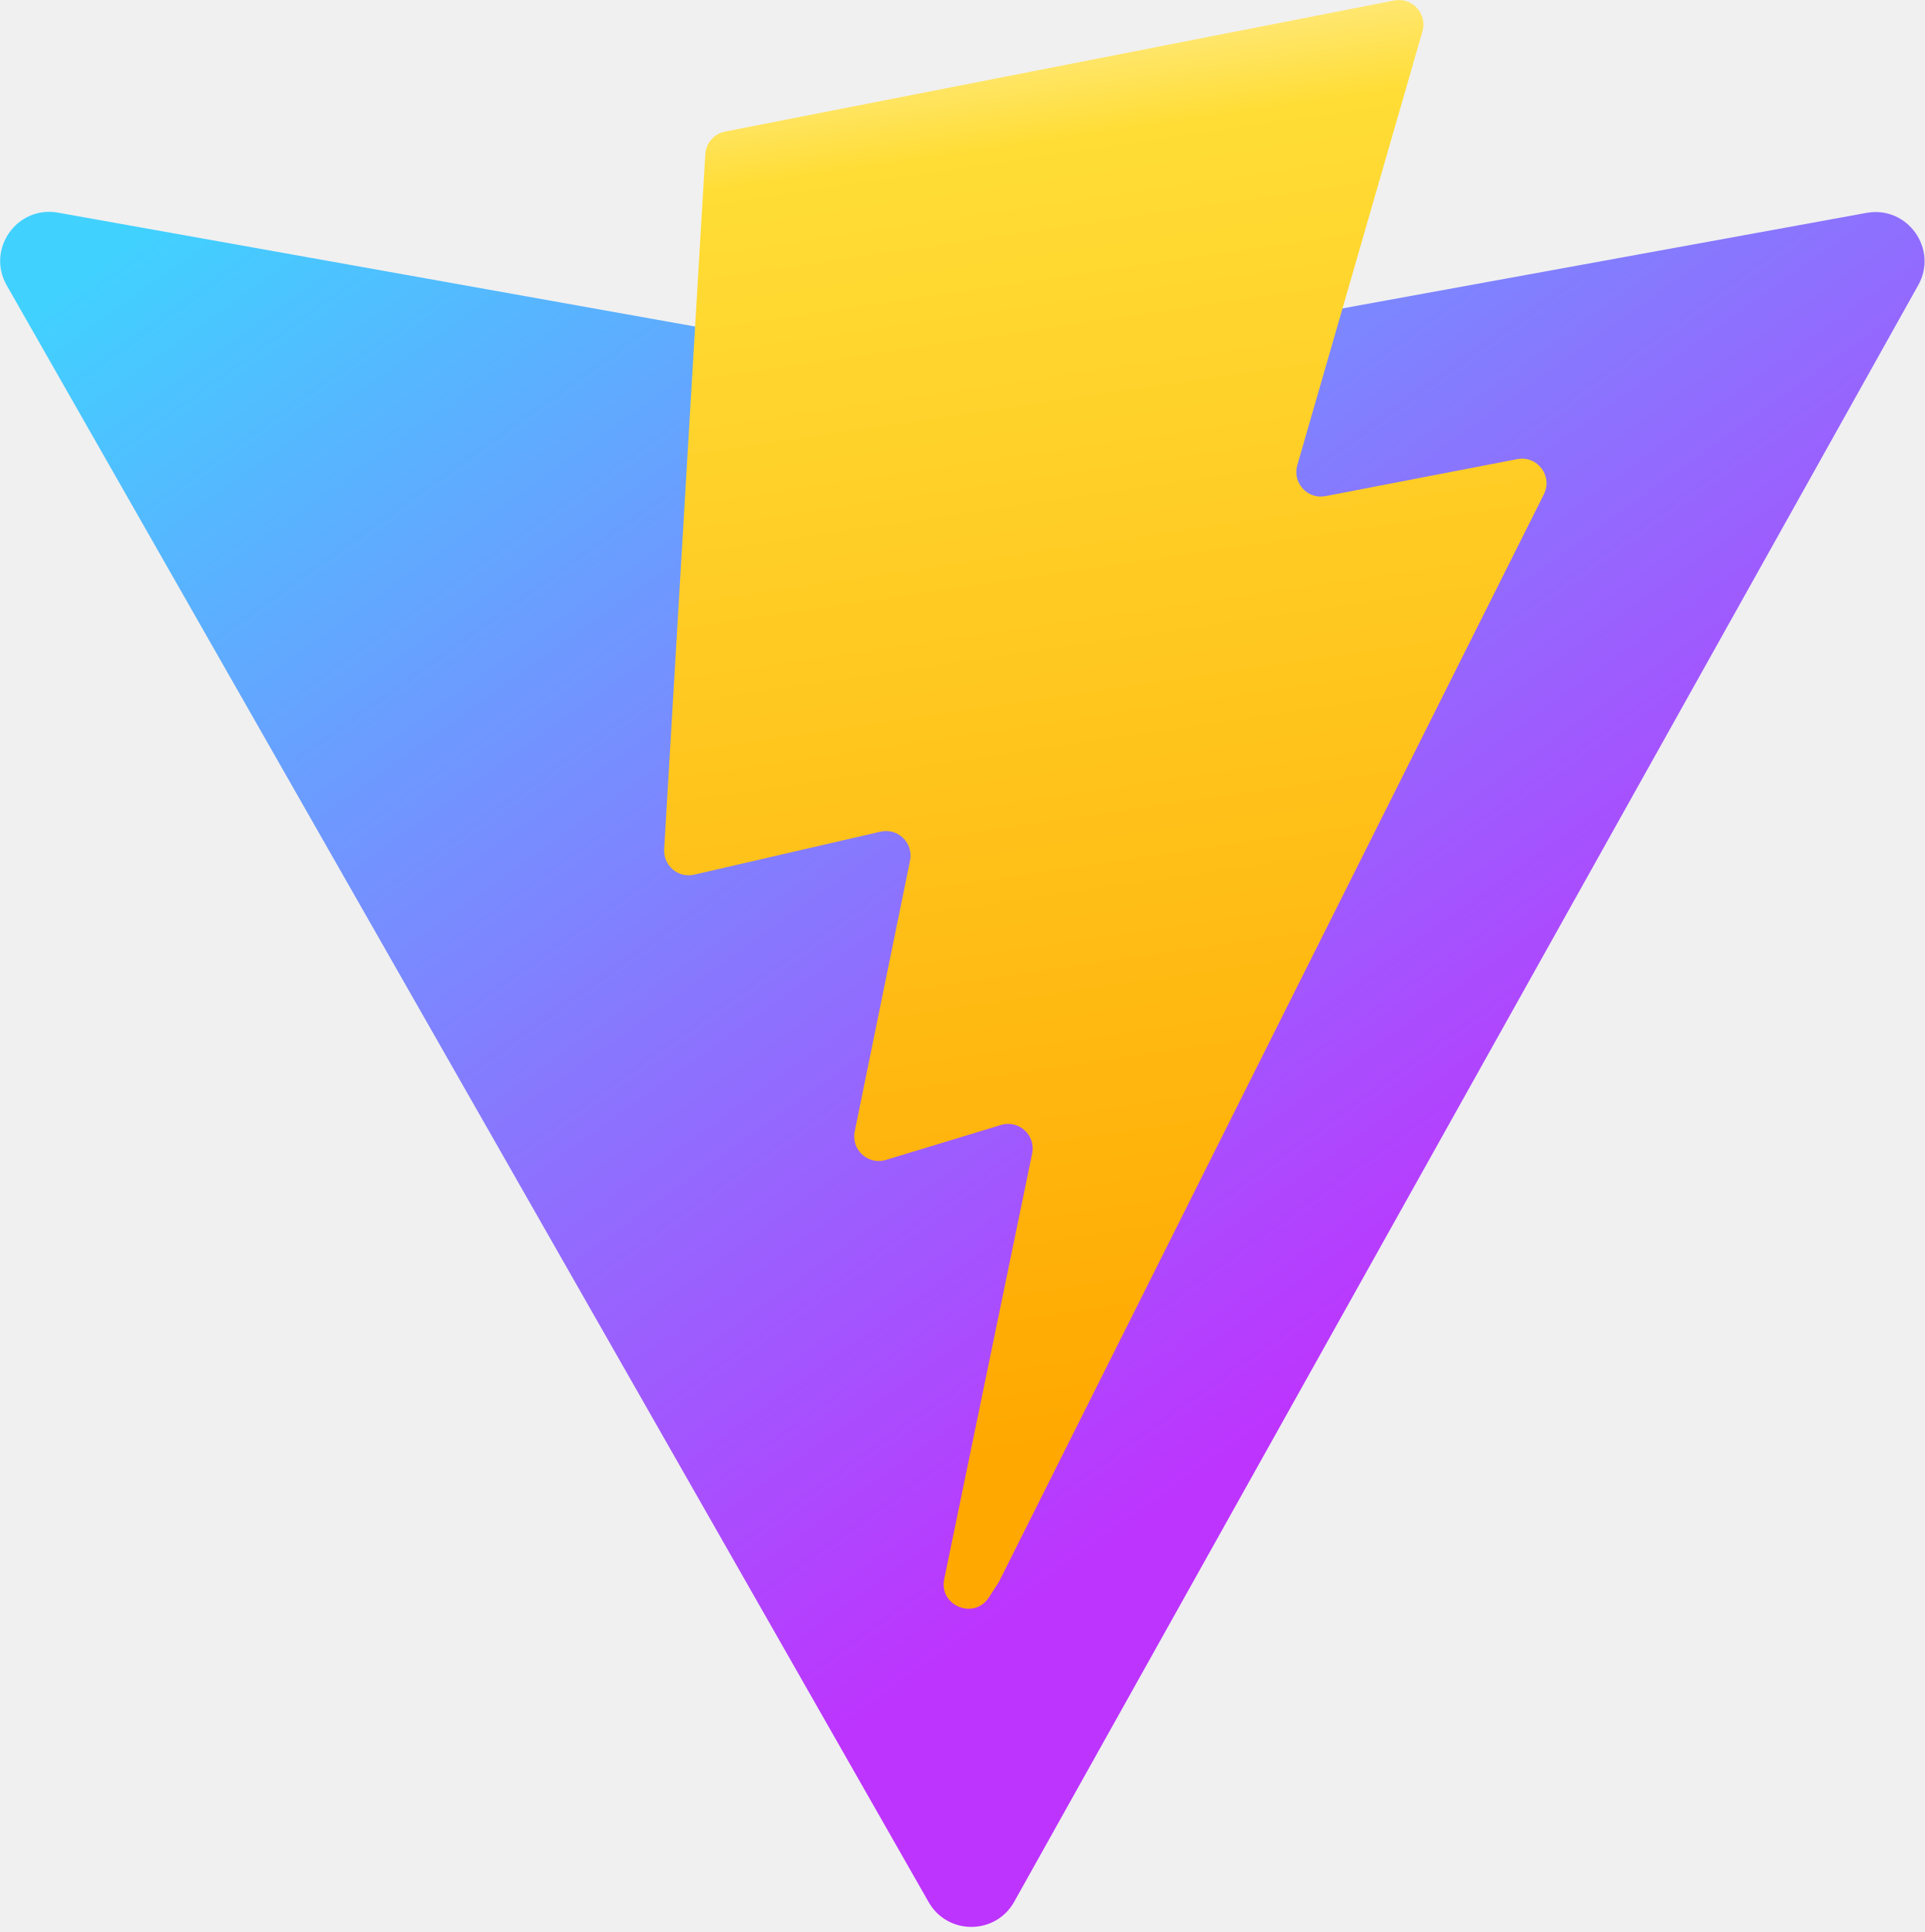
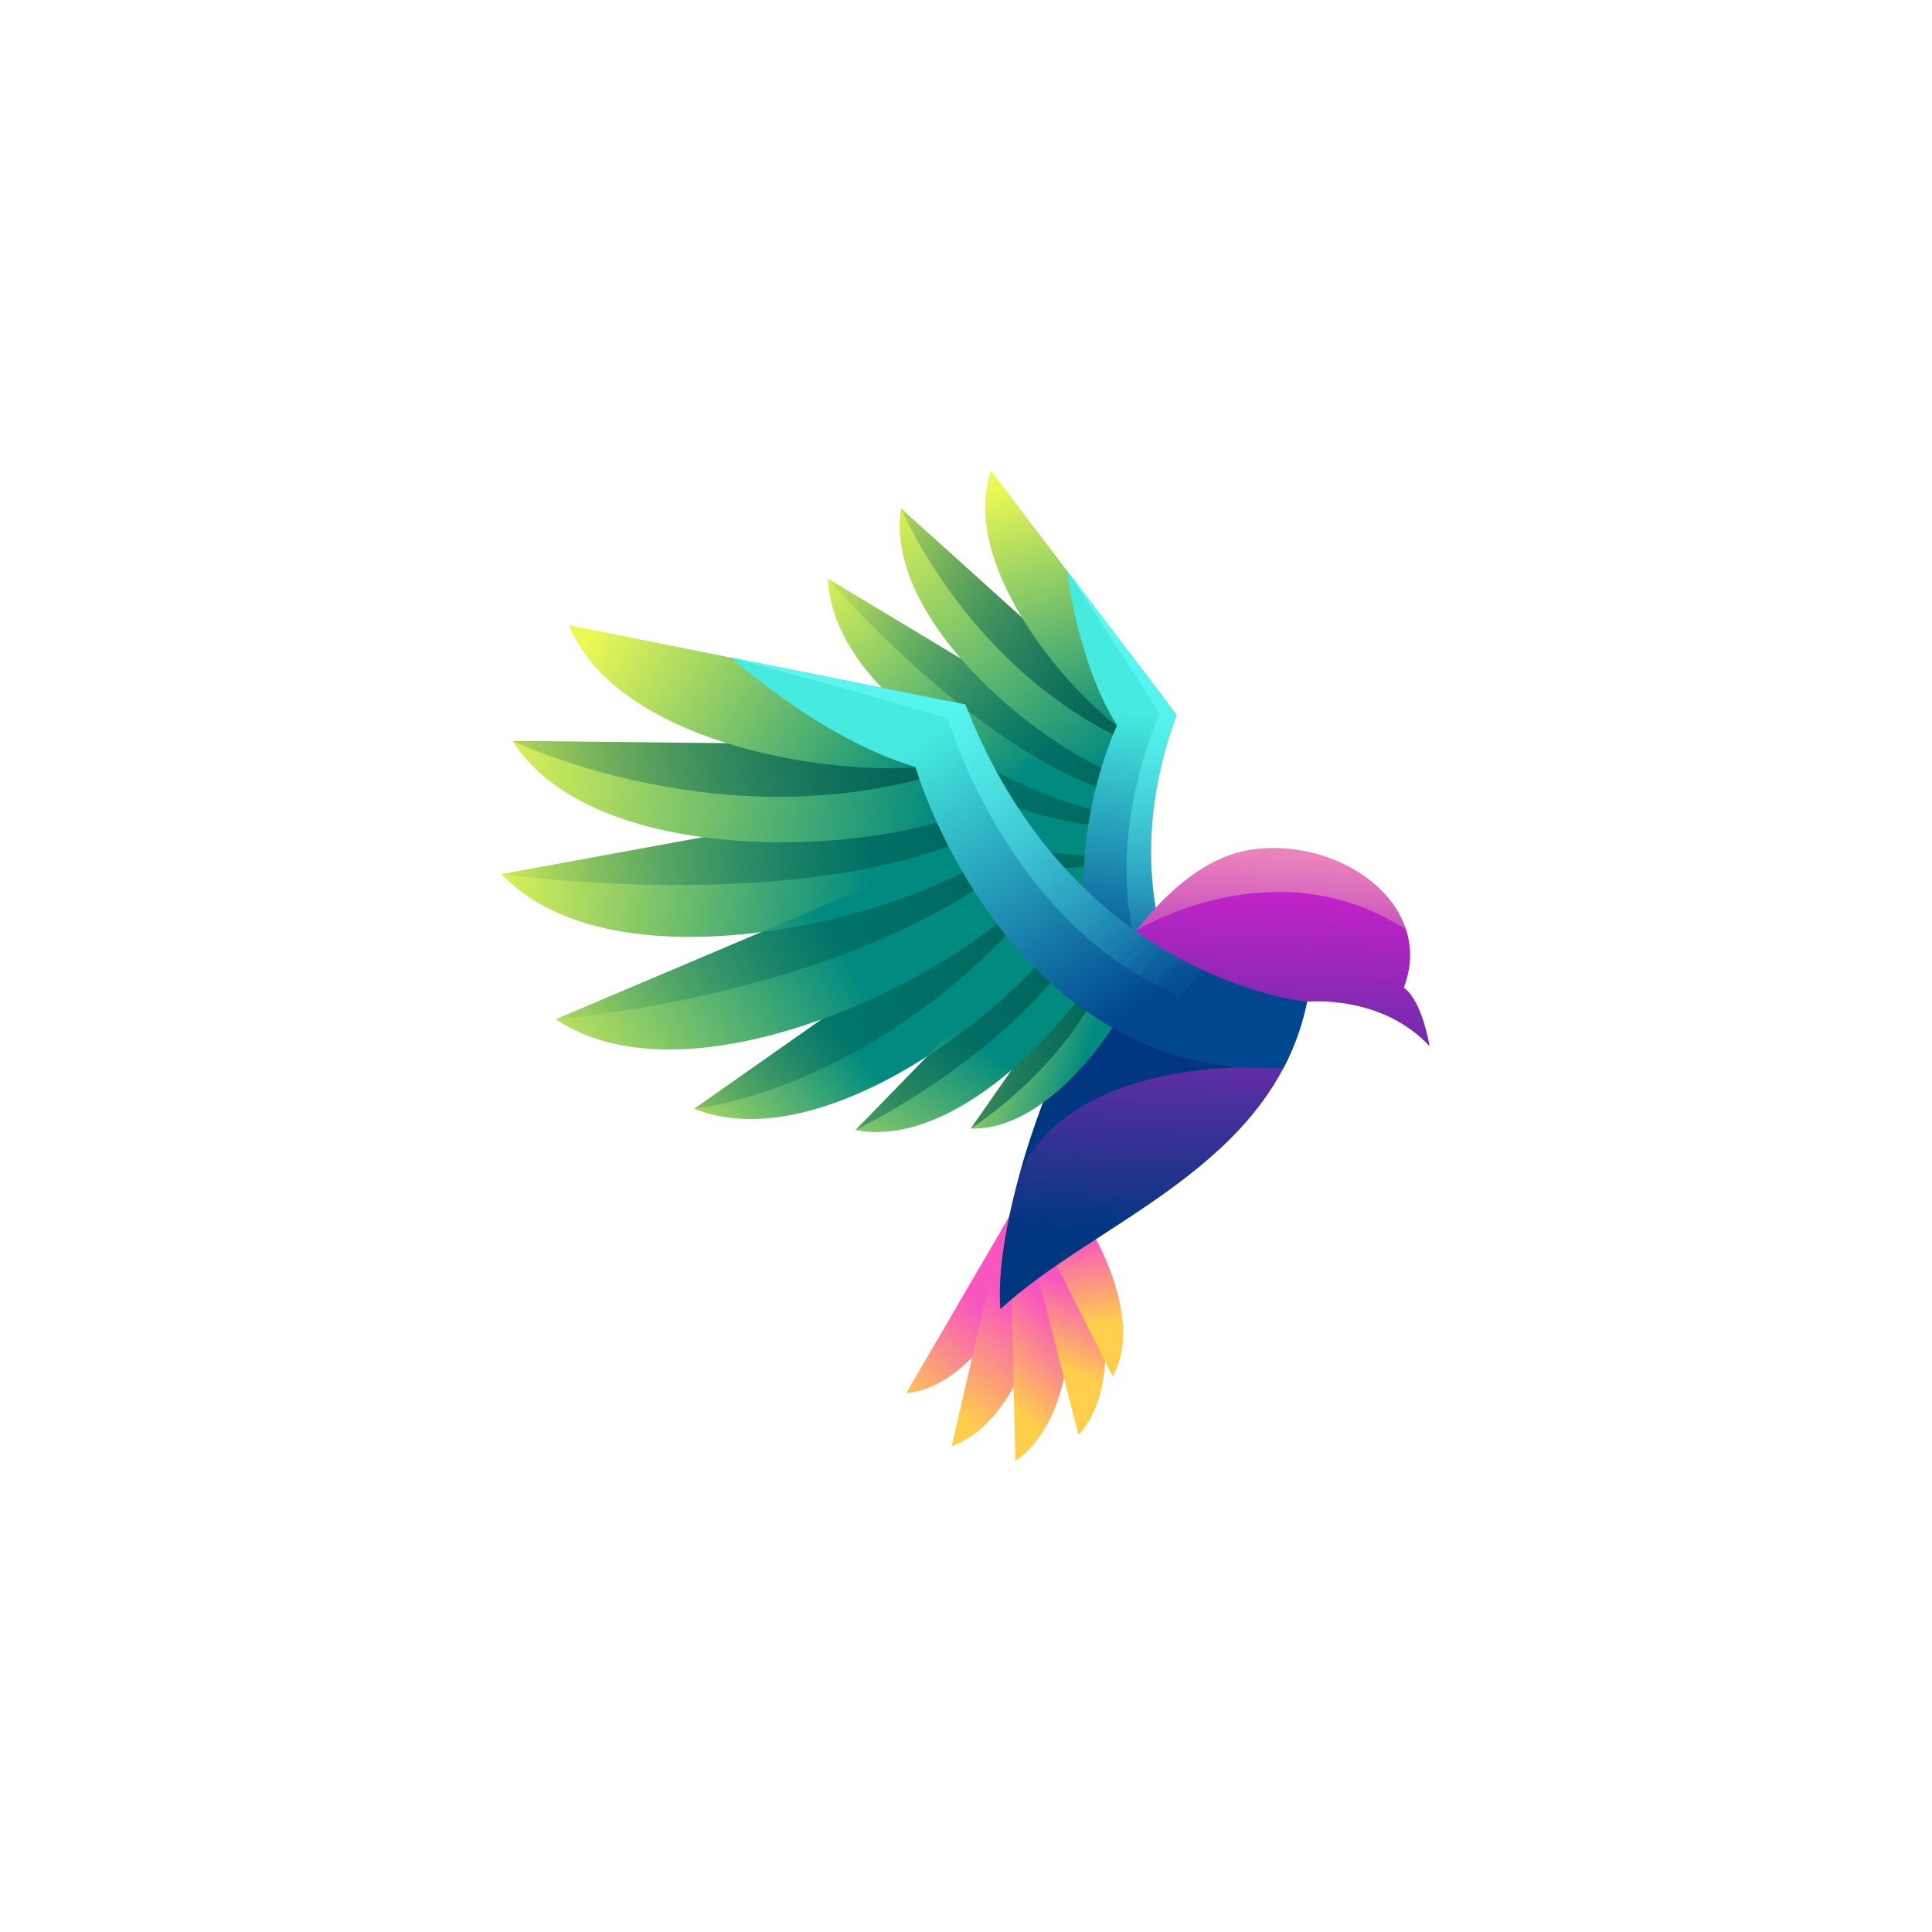
- <svg xmlns="http://www.w3.org/2000/svg" aria-hidden="true" role="img" class="iconify iconify--logos" width="31.88" height="32" preserveAspectRatio="xMidYMid meet" viewBox="0 0 256 257">
-   <defs>
-     <linearGradient id="IconifyId1813088fe1fbc01fb466" x1="-.828%" x2="57.636%" y1="7.652%" y2="78.411%">
-       <stop offset="0%" stop-color="#41D1FF" />
-       <stop offset="100%" stop-color="#BD34FE" />
-     </linearGradient>
-     <linearGradient id="IconifyId1813088fe1fbc01fb467" x1="43.376%" x2="50.316%" y1="2.242%" y2="89.03%">
-       <stop offset="0%" stop-color="#FFEA83" />
-       <stop offset="8.333%" stop-color="#FFDD35" />
-       <stop offset="100%" stop-color="#FFA800" />
-     </linearGradient>
-   </defs>
-   <path fill="url(#IconifyId1813088fe1fbc01fb466)" d="M255.153 37.938L134.897 252.976c-2.483 4.44-8.862 4.466-11.382.048L.875 37.958c-2.746-4.814 1.371-10.646 6.827-9.67l120.385 21.517a6.537 6.537 0 0 0 2.322-.004l117.867-21.483c5.438-.991 9.574 4.796 6.877 9.62Z" />
-   <path fill="url(#IconifyId1813088fe1fbc01fb467)" d="M185.432.063L96.44 17.501a3.268 3.268 0 0 0-2.634 3.014l-5.474 92.456a3.268 3.268 0 0 0 3.997 3.378l24.777-5.718c2.318-.535 4.413 1.507 3.936 3.838l-7.361 36.047c-.495 2.426 1.782 4.5 4.151 3.78l15.304-4.649c2.372-.72 4.652 1.36 4.15 3.788l-11.698 56.621c-.732 3.542 3.979 5.473 5.943 2.437l1.313-2.028l72.516-144.72c1.215-2.423-.88-5.186-3.54-4.672l-25.505 4.922c-2.396.462-4.435-1.77-3.759-4.114l16.646-57.705c.677-2.35-1.37-4.583-3.769-4.113Z" />
+ <svg xmlns="http://www.w3.org/2000/svg" xmlns:xlink="http://www.w3.org/1999/xlink" version="1.1" id="Layer_1" x="0px" y="0px" viewBox="0 0 4000 4000" style="enable-background:new 0 0 4000 4000;" xml:space="preserve">
+   <rect style="fill:#FFFFFF;" width="4000" height="4000" />
+   <g>
+     <g>
+       <defs>
+         <path id="SVGID_1_" d="M2231.487,1929.11l-229.207,55.746c82.079,76.768,253.639,44.906,360.565-2.739     c-7.139-26.856-11.979-54.051-14.847-81.342L2231.487,1929.11z" />
+       </defs>
+       <clipPath id="SVGID_00000087399180922875127220000001222598070208756138_">
+         <use xlink:href="#SVGID_1_" style="overflow:visible;" />
+       </clipPath>
+       <linearGradient id="SVGID_00000040570993614435590860000003851313620895904414_" gradientUnits="userSpaceOnUse" x1="2209.291" y1="2024.105" x2="2080.357" y2="1817.137">
+         <stop offset="0" style="stop-color:#008A80" />
+         <stop offset="1" style="stop-color:#EBF855" />
+       </linearGradient>
+       <rect x="2002.28" y="1900.775" style="clip-path:url(#SVGID_00000087399180922875127220000001222598070208756138_);fill:url(#SVGID_00000040570993614435590860000003851313620895904414_);" width="360.565" height="160.849" />
+     </g>
+     <defs>
+       <filter id="Adobe_OpacityMaskFilter" filterUnits="userSpaceOnUse" x="2002.28" y="1900.775" width="349.192" height="89.685">
+         <feColorMatrix type="matrix" values="1 0 0 0 0  0 1 0 0 0  0 0 1 0 0  0 0 0 1 0" />
+       </filter>
+     </defs>
+     <mask maskUnits="userSpaceOnUse" x="2002.28" y="1900.775" width="349.192" height="89.685" id="SVGID_00000053547013743428339850000000747373572175890841_">
+       <g style="filter:url(#Adobe_OpacityMaskFilter);">
+         <linearGradient id="SVGID_00000139254209928277338070000017404687890953052588_" gradientUnits="userSpaceOnUse" x1="909.129" y1="4620.676" x2="-89.803" y2="4268.249" gradientTransform="matrix(1 0 0 1 1567.243 -2569.394)">
+           <stop offset="0" style="stop-color:#FFFFFF" />
+           <stop offset="1" style="stop-color:#000000" />
+         </linearGradient>
+         <rect x="2002.28" y="1900.775" style="fill:url(#SVGID_00000139254209928277338070000017404687890953052588_);" width="349.192" height="89.687" />
+       </g>
+     </mask>
+     <path style="mask:url(#SVGID_00000053547013743428339850000000747373572175890841_);fill-rule:evenodd;clip-rule:evenodd;fill:#005B50;" d="   M2231.487,1929.11l-229.207,55.746c0,0,195.44,32.073,349.192-57.253c-1.377-8.925-2.531-17.871-3.474-26.828L2231.487,1929.11z" />
+     <g>
+       <defs>
+         <path id="SVGID_00000039856790168267124060000004923808892902026907_" d="M2153.642,1844.946l-288.641,22.007     c95.233,123.641,356.843,101.581,487.67,52.387c-5.165-29.478-7.972-59.218-8.776-88.9L2153.642,1844.946z" />
+       </defs>
+       <clipPath id="SVGID_00000063635688485569972820000011403311874336127676_">
+         <use xlink:href="#SVGID_00000039856790168267124060000004923808892902026907_" style="overflow:visible;" />
+       </clipPath>
+       <linearGradient id="SVGID_00000118360082145364957490000009020549245808896163_" gradientUnits="userSpaceOnUse" x1="2104.913" y1="1911.548" x2="1730.148" y2="2010.086">
+         <stop offset="0" style="stop-color:#008A80" />
+         <stop offset="1" style="stop-color:#EBF855" />
+       </linearGradient>
+       <rect x="1865.001" y="1830.44" style="clip-path:url(#SVGID_00000063635688485569972820000011403311874336127676_);fill:url(#SVGID_00000118360082145364957490000009020549245808896163_);" width="487.67" height="160.154" />
+     </g>
+     <g>
+       <defs>
+         <path id="SVGID_00000105404881709611065580000006566935501824412311_" d="M2063.365,1715.134l-366.115-40.774     c99.305,195.821,495.023,217.106,647.152,169.149c-1.522-32.449-0.636-64.869,2.15-96.84L2063.365,1715.134z" />
+       </defs>
+       <clipPath id="SVGID_00000079465982004554847430000004223699395012639650_">
+         <use xlink:href="#SVGID_00000105404881709611065580000006566935501824412311_" style="overflow:visible;" />
+       </clipPath>
+       <linearGradient id="SVGID_00000109026134075231222230000015182379860019683467_" gradientUnits="userSpaceOnUse" x1="1949.057" y1="1780.947" x2="1578.679" y2="1770.95">
+         <stop offset="0" style="stop-color:#008A80" />
+         <stop offset="1" style="stop-color:#EBF855" />
+       </linearGradient>
+       <rect x="1697.25" y="1674.36" style="clip-path:url(#SVGID_00000079465982004554847430000004223699395012639650_);fill:url(#SVGID_00000109026134075231222230000015182379860019683467_);" width="649.302" height="217.106" />
+     </g>
+     <g>
+       <defs>
+         <path id="SVGID_00000060003351850731299530000010023134408714895550_" d="M2027.933,1558.932l-400.594-133.799     c68.528,259.808,563.433,377.948,717.823,339.977c1.626-25.581,4.495-50.928,8.368-75.819l-7.103-23.982L2027.933,1558.932z" />
+       </defs>
+       <clipPath id="SVGID_00000048477326803038248170000003856413118114268316_">
+         <use xlink:href="#SVGID_00000060003351850731299530000010023134408714895550_" style="overflow:visible;" />
+       </clipPath>
+       <linearGradient id="SVGID_00000108994236679642004070000010548710935765570945_" gradientUnits="userSpaceOnUse" x1="2042.337" y1="1624.618" x2="1484.269" y2="1511.596">
+         <stop offset="0" style="stop-color:#008A80" />
+         <stop offset="1" style="stop-color:#EBF855" />
+       </linearGradient>
+       <rect x="1627.339" y="1425.133" style="clip-path:url(#SVGID_00000048477326803038248170000003856413118114268316_);fill:url(#SVGID_00000108994236679642004070000010548710935765570945_);" width="726.191" height="377.948" />
+     </g>
+     <g>
+       <defs>
+         <path id="SVGID_00000170978875725731331730000012060584535860684683_" d="M2075.977,1415.889l-361.815-217.868     c10.579,276.566,495.425,504.998,639.984,487.276c3.327-20.792,7.358-41.228,11.88-61.228l-2.386-34.964L2075.977,1415.889z" />
+       </defs>
+       <clipPath id="SVGID_00000051358902877572890800000012815131224323654809_">
+         <use xlink:href="#SVGID_00000170978875725731331730000012060584535860684683_" style="overflow:visible;" />
+       </clipPath>
+       <linearGradient id="SVGID_00000036955665964067993160000007943152249288194743_" gradientUnits="userSpaceOnUse" x1="2155.258" y1="1580.74" x2="1741.732" y2="1113.149">
+         <stop offset="0" style="stop-color:#008A80" />
+         <stop offset="1" style="stop-color:#EBF855" />
+       </linearGradient>
+       <rect x="1714.162" y="1198.021" style="clip-path:url(#SVGID_00000051358902877572890800000012815131224323654809_);fill:url(#SVGID_00000036955665964067993160000007943152249288194743_);" width="651.865" height="504.998" />
+     </g>
+     <g>
+       <defs>
+         <path id="SVGID_00000035501848703014664720000008427529582331528611_" d="M2160.128,1318.551l-294.725-265.997     c-39.821,256.583,364.863,553.759,502.214,564.467c7.226-30.955,15.664-60.74,24.693-88.923L2160.128,1318.551z" />
+       </defs>
+       <clipPath id="SVGID_00000170990994964675554250000001314888694741081729_">
+         <use xlink:href="#SVGID_00000035501848703014664720000008427529582331528611_" style="overflow:visible;" />
+       </clipPath>
+       <linearGradient id="SVGID_00000099663740557331434410000010130937879850959525_" gradientUnits="userSpaceOnUse" x1="2305.807" y1="1572.692" x2="1837.095" y2="1006.26">
+         <stop offset="0" style="stop-color:#008A80" />
+         <stop offset="1" style="stop-color:#EBF855" />
+       </linearGradient>
+       <rect x="1825.582" y="1052.554" style="clip-path:url(#SVGID_00000170990994964675554250000001314888694741081729_);fill:url(#SVGID_00000099663740557331434410000010130937879850959525_);" width="566.727" height="564.467" />
+     </g>
+     <g>
+       <defs>
+         <path id="SVGID_00000095316121010073756860000001354047564814835876_" d="M2266.083,1256.474l-213.979-281.292     c-74.612,210.768,208.337,523.322,334.085,572.536c9.898-32.786,20.737-63.594,31.648-91.759L2266.083,1256.474z" />
+       </defs>
+       <clipPath id="SVGID_00000173126934224341213870000000737058930717436293_">
+         <use xlink:href="#SVGID_00000095316121010073756860000001354047564814835876_" style="overflow:visible;" />
+       </clipPath>
+       <linearGradient id="SVGID_00000095327106054733186830000014737734627325570726_" gradientUnits="userSpaceOnUse" x1="2283.711" y1="1528.14" x2="2112.24" y2="996.694">
+         <stop offset="0" style="stop-color:#008A80" />
+         <stop offset="1" style="stop-color:#EBF855" />
+       </linearGradient>
+       <rect x="1977.491" y="975.182" style="clip-path:url(#SVGID_00000173126934224341213870000000737058930717436293_);fill:url(#SVGID_00000095327106054733186830000014737734627325570726_);" width="440.346" height="572.536" />
+     </g>
+     <g>
+       <defs>
+         <path id="SVGID_00000084511278257549108470000015008585344540960413_" d="M2401.493,1923.77     c-27.088-115.273-30.629-265.396,34.719-443.656l-226.836-298.187c0,0,20.997,189.269,103.245,319.781     c0,0-108.812,230.078-53.333,462.39c23.046,96.501,74.439,193.385,173.752,274.324c33.108-12.621,65.43-30.041,96.609-53.552     C2529.649,2184.871,2440.792,2090.997,2401.493,1923.77" />
+       </defs>
+       <clipPath id="SVGID_00000083782465833069699620000003667443248126415489_">
+         <use xlink:href="#SVGID_00000084511278257549108470000015008585344540960413_" style="overflow:visible;" />
+       </clipPath>
+       <linearGradient id="SVGID_00000138573301742846379340000008487765407734588592_" gradientUnits="userSpaceOnUse" x1="2326.974" y1="2014.11" x2="2396.541" y2="1482.256">
+         <stop offset="0" style="stop-color:#00478F" />
+         <stop offset="1" style="stop-color:#47EADF" />
+       </linearGradient>
+       <rect x="2203.809" y="1181.928" style="clip-path:url(#SVGID_00000083782465833069699620000003667443248126415489_);fill:url(#SVGID_00000138573301742846379340000008487765407734588592_);" width="325.84" height="1056.495" />
+     </g>
+     <defs>
+       <filter id="Adobe_OpacityMaskFilter_00000005258219785809177130000003353470112916972444_" filterUnits="userSpaceOnUse" x="2209.376" y="1181.928" width="320.272" height="1019.399">
+         <feColorMatrix type="matrix" values="1 0 0 0 0  0 1 0 0 0  0 0 1 0 0  0 0 0 1 0" />
+       </filter>
+     </defs>
+     <mask maskUnits="userSpaceOnUse" x="2209.376" y="1181.928" width="320.272" height="1019.399" id="SVGID_00000106828302898875275590000013611606541748726165_">
+       <g style="filter:url(#Adobe_OpacityMaskFilter_00000005258219785809177130000003353470112916972444_);">
+         <linearGradient id="SVGID_00000044865726963560496080000007971607681419947415_" gradientUnits="userSpaceOnUse" x1="711.168" y1="3686.067" x2="829.799" y2="4614.82" gradientTransform="matrix(1 0 0 1 1587.546 -2548.722)">
+           <stop offset="0" style="stop-color:#FFFFFF" />
+           <stop offset="1" style="stop-color:#000000" />
+         </linearGradient>
+         <rect x="2209.376" y="1181.928" style="fill:url(#SVGID_00000044865726963560496080000007971607681419947415_);" width="320.274" height="1019.399" />
+       </g>
+     </mask>
+     <path style="mask:url(#SVGID_00000106828302898875275590000013611606541748726165_);fill-rule:evenodd;clip-rule:evenodd;fill:#5EF9F6;" d="   M2401.493,1923.77c-27.088-115.273-30.629-265.396,34.719-443.656l-226.836-298.187c0,0,109.635,165.317,191.884,295.826   c0,0-108.813,230.081-53.335,462.393c21.811,91.331,69.023,183.003,158.213,261.18c7.903-5.12,15.744-10.599,23.51-16.456   C2529.649,2184.871,2440.792,2090.997,2401.493,1923.77" />
+     <defs>
+       <filter id="Adobe_OpacityMaskFilter_00000005977334857534198540000013245679368478325893_" filterUnits="userSpaceOnUse" x="1865.403" y="1052.554" width="446.822" height="467.934">
+         <feColorMatrix type="matrix" values="1 0 0 0 0  0 1 0 0 0  0 0 1 0 0  0 0 0 1 0" />
+       </filter>
+     </defs>
+     <mask maskUnits="userSpaceOnUse" x="1865.403" y="1052.554" width="446.822" height="467.934" id="SVGID_00000137810748396585731500000001080850558613006006_">
+       <g style="filter:url(#Adobe_OpacityMaskFilter_00000005977334857534198540000013245679368478325893_);">
+         <linearGradient id="SVGID_00000122681946061383599090000018419281883325725594_" gradientUnits="userSpaceOnUse" x1="914.591" y1="4036.037" x2="120.789" y2="3755.727" gradientTransform="matrix(1 0 0 1 1553.824 -2615.468)">
+           <stop offset="0" style="stop-color:#FFFFFF" />
+           <stop offset="1" style="stop-color:#000000" />
+         </linearGradient>
+         <rect x="1865.403" y="1052.557" style="fill:url(#SVGID_00000122681946061383599090000018419281883325725594_);" width="446.822" height="467.931" />
+       </g>
+     </mask>
+     <path style="mask:url(#SVGID_00000137810748396585731500000001080850558613006006_);fill-rule:evenodd;clip-rule:evenodd;fill:#005B50;" d="   M1865.403,1052.554c0,0,130.857,312.036,439.148,467.934c3.904-9.613,6.683-15.766,7.674-17.921   c-65.099-50.489-141.393-132.853-196.66-224.239L1865.403,1052.554z" />
+     <defs>
+       <filter id="Adobe_OpacityMaskFilter_00000113347929202627190550000017291615052393521567_" filterUnits="userSpaceOnUse" x="1714.162" y="1198.021" width="566.13" height="431.209">
+         <feColorMatrix type="matrix" values="1 0 0 0 0  0 1 0 0 0  0 0 1 0 0  0 0 0 1 0" />
+       </filter>
+     </defs>
+     <mask maskUnits="userSpaceOnUse" x="1714.162" y="1198.021" width="566.13" height="431.209" id="SVGID_00000125589731631494854010000018127493565065840777_">
+       <g style="filter:url(#Adobe_OpacityMaskFilter_00000113347929202627190550000017291615052393521567_);">
+         <linearGradient id="SVGID_00000011009070958845419270000002082728912850960285_" gradientUnits="userSpaceOnUse" x1="1084.431" y1="4239.358" x2="85.499" y2="3886.932" gradientTransform="matrix(1 0 0 1 1538.997 -2604.808)">
+           <stop offset="0" style="stop-color:#FFFFFF" />
+           <stop offset="1" style="stop-color:#000000" />
+         </linearGradient>
+         <rect x="1714.162" y="1198.018" style="fill:url(#SVGID_00000011009070958845419270000002082728912850960285_);" width="566.13" height="431.211" />
+       </g>
+     </mask>
+     <path style="mask:url(#SVGID_00000125589731631494854010000018127493565065840777_);fill-rule:evenodd;clip-rule:evenodd;fill:#005B50;" d="   M2280.291,1589.466c-88.185-41.36-203.545-125.038-290.671-225.578l-275.458-165.867c0,0,274.791,322.453,555.035,431.209   C2272.812,1615.012,2276.571,1601.709,2280.291,1589.466" />
+     <defs>
+       <filter id="Adobe_OpacityMaskFilter_00000009562936933188453810000013584949532106223548_" filterUnits="userSpaceOnUse" x="1627.339" y="1425.133" width="631.504" height="282.781">
+         <feColorMatrix type="matrix" values="1 0 0 0 0  0 1 0 0 0  0 0 1 0 0  0 0 0 1 0" />
+       </filter>
+     </defs>
+     <mask maskUnits="userSpaceOnUse" x="1627.339" y="1425.133" width="631.504" height="282.781" id="SVGID_00000004546757863764192460000014935103043904082840_">
+       <g style="filter:url(#Adobe_OpacityMaskFilter_00000009562936933188453810000013584949532106223548_);">
+         <linearGradient id="SVGID_00000076593848079337440430000002407479278331336621_" gradientUnits="userSpaceOnUse" x1="1038.977" y1="4384.602" x2="40.047" y2="4032.177" gradientTransform="matrix(1 0 0 1 1530.486 -2597.094)">
+           <stop offset="0" style="stop-color:#FFFFFF" />
+           <stop offset="1" style="stop-color:#000000" />
+         </linearGradient>
+         <rect x="1627.339" y="1425.13" style="fill:url(#SVGID_00000076593848079337440430000002407479278331336621_);" width="631.503" height="282.784" />
+       </g>
+     </mask>
+     <path style="mask:url(#SVGID_00000004546757863764192460000014935103043904082840_);fill-rule:evenodd;clip-rule:evenodd;fill:#005B50;" d="   M1627.339,1425.133c0,0,307.124,232.957,625.634,282.781c1.781-11.304,3.756-22.306,5.87-32.967   c-85.438-21.093-198.274-70.549-299.095-138.787L1627.339,1425.133z" />
+     <defs>
+       <filter id="Adobe_OpacityMaskFilter_00000016765488470837050480000004165591080111596176_" filterUnits="userSpaceOnUse" x="1697.25" y="1674.36" width="548.319" height="123.471">
+         <feColorMatrix type="matrix" values="1 0 0 0 0  0 1 0 0 0  0 0 1 0 0  0 0 0 1 0" />
+       </filter>
+     </defs>
+     <mask maskUnits="userSpaceOnUse" x="1697.25" y="1674.36" width="548.319" height="123.471" id="SVGID_00000065046429250578955640000007857398839266008237_">
+       <g style="filter:url(#Adobe_OpacityMaskFilter_00000016765488470837050480000004165591080111596176_);">
+         <linearGradient id="SVGID_00000160870093685804357850000010517361632833275050_" gradientUnits="userSpaceOnUse" x1="982.005" y1="4517.651" x2="-16.827" y2="4165.327" gradientTransform="matrix(1 0 0 1 1537.34 -2588.279)">
+           <stop offset="0" style="stop-color:#FFFFFF" />
+           <stop offset="1" style="stop-color:#000000" />
+         </linearGradient>
+         <rect x="1697.25" y="1674.36" style="fill:url(#SVGID_00000160870093685804357850000010517361632833275050_);" width="548.317" height="123.471" />
+       </g>
+     </mask>
+     <path style="mask:url(#SVGID_00000065046429250578955640000007857398839266008237_);fill-rule:evenodd;clip-rule:evenodd;fill:#005B50;" d="   M1697.25,1674.36c0,0,203.678,147.15,546.939,120.167c0.339-7.827,0.801-15.58,1.38-23.242   c-86.299-4.455-199.26-27.957-305.444-69.874L1697.25,1674.36z" />
+     <defs>
+       <filter id="Adobe_OpacityMaskFilter_00000022528204066000805060000008351687247789096353_" filterUnits="userSpaceOnUse" x="1865.001" y="1854.628" width="382.473" height="48.334">
+         <feColorMatrix type="matrix" values="1 0 0 0 0  0 1 0 0 0  0 0 1 0 0  0 0 0 1 0" />
+       </filter>
+     </defs>
+     <mask maskUnits="userSpaceOnUse" x="1865.001" y="1854.628" width="382.473" height="48.334" id="SVGID_00000181084899398912609900000014702532463927439510_">
+       <g style="filter:url(#Adobe_OpacityMaskFilter_00000022528204066000805060000008351687247789096353_);">
+         <linearGradient id="SVGID_00000103259279221748783520000002667104382240983191_" gradientUnits="userSpaceOnUse" x1="930.222" y1="4607.688" x2="-68.708" y2="4255.262" gradientTransform="matrix(1 0 0 1 1553.785 -2577.972)">
+           <stop offset="0" style="stop-color:#FFFFFF" />
+           <stop offset="1" style="stop-color:#000000" />
+         </linearGradient>
+         <rect x="1865.001" y="1854.631" style="fill:url(#SVGID_00000103259279221748783520000002667104382240983191_);" width="382.473" height="48.333" />
+       </g>
+     </mask>
+     <path style="mask:url(#SVGID_00000181084899398912609900000014702532463927439510_);fill-rule:evenodd;clip-rule:evenodd;fill:#005B50;" d="   M1865.001,1866.953c0,0,192.769,54.648,382.473,29.301c-1.307-11.553-2.264-23.048-2.91-34.449   c-64.464,5.94-141.574,4.418-217.935-7.177L1865.001,1866.953z" />
+     <g>
+       <defs>
+         <path id="SVGID_00000039824616040567712430000003013730449920087956_" d="M1876.336,2884.281     c175.758-15.859,305.313-331.54,289.829-423.885c-14.382,0.209-28.509-0.017-42.27-0.588L1876.336,2884.281z" />
+       </defs>
+       <clipPath id="SVGID_00000045596561712648818670000000676738811111865744_">
+         <use xlink:href="#SVGID_00000039824616040567712430000003013730449920087956_" style="overflow:visible;" />
+       </clipPath>
+       <linearGradient id="SVGID_00000139269703832477812620000009424034467566179216_" gradientUnits="userSpaceOnUse" x1="1843.133" y1="2888.104" x2="2009.502" y2="2694.701">
+         <stop offset="0" style="stop-color:#FFCE4B" />
+         <stop offset="1" style="stop-color:#F856BF" />
+       </linearGradient>
+       <rect x="1876.336" y="2459.808" style="clip-path:url(#SVGID_00000045596561712648818670000000676738811111865744_);fill:url(#SVGID_00000139269703832477812620000009424034467566179216_);" width="305.313" height="424.472" />
+     </g>
+     <g>
+       <defs>
+         <path id="SVGID_00000117637517772314905240000009374561649866164380_" d="M2039.131,2695.915l-68.857,298.573     c188-69.389,236.643-453.826,192.343-550.487c-11.716,3.347-23.348,6.383-34.834,9.142l-54.029,92.636L2039.131,2695.915z" />
+       </defs>
+       <clipPath id="SVGID_00000013188574502603726790000015893936836969894531_">
+         <use xlink:href="#SVGID_00000117637517772314905240000009374561649866164380_" style="overflow:visible;" />
+       </clipPath>
+       <linearGradient id="SVGID_00000148622594034591534920000011641537157538313899_" gradientUnits="userSpaceOnUse" x1="1950.233" y1="2912.008" x2="2102.526" y2="2699.837">
+         <stop offset="0" style="stop-color:#FFCE4B" />
+         <stop offset="1" style="stop-color:#F856BF" />
+       </linearGradient>
+       <rect x="1970.274" y="2444.002" style="clip-path:url(#SVGID_00000013188574502603726790000015893936836969894531_);fill:url(#SVGID_00000148622594034591534920000011641537157538313899_);" width="236.643" height="550.487" />
+     </g>
+     <g>
+       <defs>
+         <path id="SVGID_00000173859537159008232710000017558674214784702872_" d="M2095.202,2709.891l6.845,315.109     c169.905-116.723,121.193-512.332,52.581-597.507c-5.916,3.437-11.832,6.781-17.734,10.026l-45.896,78.695L2095.202,2709.891z" />
+       </defs>
+       <clipPath id="SVGID_00000129181642213624086420000010854321738797824421_">
+         <use xlink:href="#SVGID_00000173859537159008232710000017558674214784702872_" style="overflow:visible;" />
+       </clipPath>
+       <linearGradient id="SVGID_00000107571614676245137800000001946476924327923098_" gradientUnits="userSpaceOnUse" x1="2050.537" y1="2868.358" x2="2188.039" y2="2719.124">
+         <stop offset="0" style="stop-color:#FFCE4B" />
+         <stop offset="1" style="stop-color:#F856BF" />
+       </linearGradient>
+       <rect x="2090.999" y="2427.493" style="clip-path:url(#SVGID_00000129181642213624086420000010854321738797824421_);fill:url(#SVGID_00000107571614676245137800000001946476924327923098_);" width="180.954" height="597.507" />
+     </g>
+     <g>
+       <defs>
+         <path id="SVGID_00000180332606349677012850000010824196029691254926_" d="M2159.698,2684.49l73.183,286.607     c130.529-142.794,1.975-494.095-78.84-557.387c-2.367,2.229-4.741,4.433-7.119,6.617l-38.028,65.202L2159.698,2684.49z" />
+       </defs>
+       <clipPath id="SVGID_00000027581376607356140750000013489786049462766470_">
+         <use xlink:href="#SVGID_00000180332606349677012850000010824196029691254926_" style="overflow:visible;" />
+       </clipPath>
+       <linearGradient id="SVGID_00000132077346789241717090000001558406842556915856_" gradientUnits="userSpaceOnUse" x1="2180.389" y1="2825.363" x2="2244.346" y2="2672.864">
+         <stop offset="0" style="stop-color:#FFCE4B" />
+         <stop offset="1" style="stop-color:#F856BF" />
+       </linearGradient>
+       <rect x="2108.894" y="2413.709" style="clip-path:url(#SVGID_00000027581376607356140750000013489786049462766470_);fill:url(#SVGID_00000132077346789241717090000001558406842556915856_);" width="254.515" height="557.387" />
+     </g>
+     <g>
+       <defs>
+         <path id="SVGID_00000107576361029328622130000003630912845520145085_" d="M2190.867,2626.303l112.748,223.501     c81.828-141.805-88.48-408.678-166.805-446.243l-1.378,2.012c7.015,8.475,11.49,14.753,11.49,14.753l-32.153,55.129     L2190.867,2626.303z" />
+       </defs>
+       <clipPath id="SVGID_00000092453641470330996070000018342289964314078348_">
+         <use xlink:href="#SVGID_00000107576361029328622130000003630912845520145085_" style="overflow:visible;" />
+       </clipPath>
+       <linearGradient id="SVGID_00000021832327226157376550000005493594607307308449_" gradientUnits="userSpaceOnUse" x1="2267.065" y1="2741.63" x2="2240.849" y2="2563.939">
+         <stop offset="0" style="stop-color:#FFCE4B" />
+         <stop offset="1" style="stop-color:#F856BF" />
+       </linearGradient>
+       <rect x="2114.769" y="2403.561" style="clip-path:url(#SVGID_00000092453641470330996070000018342289964314078348_);fill:url(#SVGID_00000021832327226157376550000005493594607307308449_);" width="270.673" height="446.243" />
+     </g>
+     <g>
+       <defs>
+         <path id="SVGID_00000174602798563378657420000001116264699846630277_" d="M1834.941,2016.394l-397.692,279.238     c269.138,106.995,679.099-217.355,787.7-397.577c-29.822-30.763-57.244-63.601-82.398-97.654L1834.941,2016.394z" />
+       </defs>
+       <clipPath id="SVGID_00000156553380317091830130000013276074443789757368_">
+         <use xlink:href="#SVGID_00000174602798563378657420000001116264699846630277_" style="overflow:visible;" />
+       </clipPath>
+       <linearGradient id="SVGID_00000172432140172753336350000000176143509276749453_" gradientUnits="userSpaceOnUse" x1="1761.385" y1="2159.776" x2="1386.314" y2="2473.236">
+         <stop offset="0" style="stop-color:#008A80" />
+         <stop offset="1" style="stop-color:#EBF855" />
+       </linearGradient>
+       <rect x="1437.249" y="1800.401" style="clip-path:url(#SVGID_00000156553380317091830130000013276074443789757368_);fill:url(#SVGID_00000172432140172753336350000000176143509276749453_);" width="787.7" height="602.226" />
+     </g>
+     <g>
+       <defs>
+         <path id="SVGID_00000165949032518233266190000000040367861013395383_" d="M1586.22,1709.419l-548.02,100.329     c251.864,264.301,930.788,67.03,1058.289-76.675c-14.853-23.464-28.703-47.195-41.688-70.928l-32.875-32.494L1586.22,1709.419z" />
+       </defs>
+       <clipPath id="SVGID_00000059275646923911234880000001157003184300904097_">
+         <use xlink:href="#SVGID_00000165949032518233266190000000040367861013395383_" style="overflow:visible;" />
+       </clipPath>
+       <linearGradient id="SVGID_00000019650549505018651110000000950134634208429749_" gradientUnits="userSpaceOnUse" x1="1798.9" y1="1880.613" x2="981.842" y2="1779.118">
+         <stop offset="0" style="stop-color:#008A80" />
+         <stop offset="1" style="stop-color:#EBF855" />
+       </linearGradient>
+       <rect x="1038.2" y="1629.65" style="clip-path:url(#SVGID_00000059275646923911234880000001157003184300904097_);fill:url(#SVGID_00000019650549505018651110000000950134634208429749_);" width="1058.288" height="444.398" />
+     </g>
+     <g>
+       <defs>
+         <path id="SVGID_00000077296120903025626440000008023664614089566104_" d="M1584.488,1539.697l-523.672-5.832     c184.575,288.532,844.214,229.219,989.407,119.928c-19.873-36.927-37.528-73.749-53.195-109.503L1584.488,1539.697z" />
+       </defs>
+       <clipPath id="SVGID_00000087378691885852420070000007218939737168871868_">
+         <use xlink:href="#SVGID_00000077296120903025626440000008023664614089566104_" style="overflow:visible;" />
+       </clipPath>
+       <linearGradient id="SVGID_00000112630564006284357050000010892631090595024826_" gradientUnits="userSpaceOnUse" x1="1938.634" y1="1738.543" x2="980.606" y2="1587.473">
+         <stop offset="0" style="stop-color:#008A80" />
+         <stop offset="1" style="stop-color:#EBF855" />
+       </linearGradient>
+       <rect x="1060.816" y="1533.864" style="clip-path:url(#SVGID_00000087378691885852420070000007218939737168871868_);fill:url(#SVGID_00000112630564006284357050000010892631090595024826_);" width="989.407" height="288.532" />
+     </g>
+     <g>
+       <defs>
+         <path id="SVGID_00000026875905044071991890000003174495583140273288_" d="M2706.127,2073.986c0,0,153.465-16.152,253.619,92.078     c0,0-14.541-93.692-53.31-121.156c66.833-174.003-135.926-315.196-320.205-284.799     c-294.45,48.577-535.832,707.548-514.968,950.344C2269.151,2527.339,2636.142,2416.406,2706.127,2073.986" />
+       </defs>
+       <clipPath id="SVGID_00000067937490662097751640000003983817325355455679_">
+         <use xlink:href="#SVGID_00000026875905044071991890000003174495583140273288_" style="overflow:visible;" />
+       </clipPath>
+       <linearGradient id="SVGID_00000155859970214915945840000004173969192913919930_" gradientUnits="userSpaceOnUse" x1="2499.383" y1="2560.524" x2="2528.454" y2="1765.705">
+         <stop offset="0" style="stop-color:#003780" />
+         <stop offset="1" style="stop-color:#D820D2" />
+       </linearGradient>
+       <rect x="2050.4" y="1729.713" style="clip-path:url(#SVGID_00000067937490662097751640000003983817325355455679_);fill:url(#SVGID_00000155859970214915945840000004173969192913919930_);" width="922.871" height="980.742" />
+     </g>
+     <path style="fill-rule:evenodd;clip-rule:evenodd;fill:#003780;" d="M2112.205,2426.218   c86.165-181.128,327.924-213.114,458.63-216.643c-102.667-8.293-191.442-38.653-267.739-81.815   c-18.797-10.634-36.837-22.045-54.143-34.093c-0.978-0.68-1.952-1.362-2.926-2.047c-5.453,10.19-10.806,20.488-16.057,30.88   c-26.263,51.996-49.917,106.271-70.474,160.476C2141.16,2331.331,2125.283,2379.634,2112.205,2426.218" />
+     <defs>
+       <filter id="Adobe_OpacityMaskFilter_00000116225924080159826040000006850075145646622130_" filterUnits="userSpaceOnUse" x="2351.472" y="1755.968" width="559.643" height="171.64">
+         <feColorMatrix type="matrix" values="1 0 0 0 0  0 1 0 0 0  0 0 1 0 0  0 0 0 1 0" />
+       </filter>
+     </defs>
+     <mask maskUnits="userSpaceOnUse" x="2351.472" y="1755.968" width="559.643" height="171.64" id="SVGID_00000078011708062223777320000010833286543039237297_">
+       <g style="filter:url(#Adobe_OpacityMaskFilter_00000116225924080159826040000006850075145646622130_);">
+         <linearGradient id="SVGID_00000163778332493616607170000001344438387578555027_" gradientUnits="userSpaceOnUse" x1="1051.182" y1="4053.15" x2="1016.5" y2="4644.369" gradientTransform="matrix(1 0 0 1 1601.476 -2575.556)">
+           <stop offset="0" style="stop-color:#FFFFFF" />
+           <stop offset="1" style="stop-color:#000000" />
+         </linearGradient>
+         <rect x="2351.472" y="1755.968" style="fill:url(#SVGID_00000163778332493616607170000001344438387578555027_);" width="559.645" height="171.64" />
+       </g>
+     </mask>
+     <path style="mask:url(#SVGID_00000078011708062223777320000010833286543039237297_);fill-rule:evenodd;clip-rule:evenodd;fill:#FCE2A6;" d="   M2351.472,1927.608c0,0,286.059-180.109,559.644-3.066c-36.459-112.711-185.924-187.356-324.884-164.433   C2502.007,1774.006,2422.12,1837.846,2351.472,1927.608" />
+     <g>
+       <defs>
+         <path id="SVGID_00000173122025096062314670000001102670845066886528_" d="M2187.99,2081.28l-178.037,255.196     c148.189,4.286,290.06-176.972,354.224-317.43c-30.503-20.329-59.024-43.001-85.683-67.488L2187.99,2081.28z" />
+       </defs>
+       <clipPath id="SVGID_00000150094245358084068830000007992913602307617943_">
+         <use xlink:href="#SVGID_00000173122025096062314670000001102670845066886528_" style="overflow:visible;" />
+       </clipPath>
+       <linearGradient id="SVGID_00000092433875757791727290000017918939450335320487_" gradientUnits="userSpaceOnUse" x1="2257.246" y1="2167.138" x2="1949.091" y2="2075.027">
+         <stop offset="0" style="stop-color:#008A80" />
+         <stop offset="1" style="stop-color:#EBF855" />
+       </linearGradient>
+       <rect x="2009.953" y="1951.558" style="clip-path:url(#SVGID_00000150094245358084068830000007992913602307617943_);fill:url(#SVGID_00000092433875757791727290000017918939450335320487_);" width="354.223" height="389.204" />
+     </g>
+     <defs>
+       <filter id="Adobe_OpacityMaskFilter_00000080893426887529080630000001679013953910854531_" filterUnits="userSpaceOnUse" x="2009.953" y="1951.558" width="295.393" height="384.918">
+         <feColorMatrix type="matrix" values="1 0 0 0 0  0 1 0 0 0  0 0 1 0 0  0 0 0 1 0" />
+       </filter>
+     </defs>
+     <mask maskUnits="userSpaceOnUse" x="2009.953" y="1951.558" width="295.393" height="384.918" id="SVGID_00000114032558651293554750000002265095317741559477_">
+       <g style="filter:url(#Adobe_OpacityMaskFilter_00000080893426887529080630000001679013953910854531_);">
+         <linearGradient id="SVGID_00000155116459216004734290000013104795620017567418_" gradientUnits="userSpaceOnUse" x1="969.746" y1="4525.939" x2="-325.817" y2="5049.325" gradientTransform="matrix(1 0 0 1 1567.995 -2535.473)">
+           <stop offset="0" style="stop-color:#FFFFFF" />
+           <stop offset="1" style="stop-color:#000000" />
+         </linearGradient>
+         <rect x="2009.953" y="1951.558" style="fill:url(#SVGID_00000155116459216004734290000013104795620017567418_);" width="295.393" height="384.918" />
+       </g>
+     </mask>
+     <path style="mask:url(#SVGID_00000114032558651293554750000002265095317741559477_);fill-rule:evenodd;clip-rule:evenodd;fill:#005B50;" d="   M2187.99,2081.28l-178.037,255.196c0,0,221.294-138.867,295.393-361.414c-9.153-7.628-18.102-15.47-26.852-23.504L2187.99,2081.28z   " />
+     <g>
+       <defs>
+         <path id="SVGID_00000005249305840448552640000017371116819899674302_" d="M2037.536,2065.984l-266.271,273.707     c202.114,39.158,441.597-211.007,528.055-373.854c-30.841-24.65-59.573-51.61-86.276-80.264L2037.536,2065.984z" />
+       </defs>
+       <clipPath id="SVGID_00000066513512234666139400000003281094315526654647_">
+         <use xlink:href="#SVGID_00000005249305840448552640000017371116819899674302_" style="overflow:visible;" />
+       </clipPath>
+       <linearGradient id="SVGID_00000060750084705284656930000017409596482750615206_" gradientUnits="userSpaceOnUse" x1="2019.592" y1="2155.624" x2="1734.898" y2="2580.166">
+         <stop offset="0" style="stop-color:#008A80" />
+         <stop offset="1" style="stop-color:#EBF855" />
+       </linearGradient>
+       <rect x="1771.265" y="1885.573" style="clip-path:url(#SVGID_00000066513512234666139400000003281094315526654647_);fill:url(#SVGID_00000060750084705284656930000017409596482750615206_);" width="528.055" height="493.276" />
+     </g>
+     <g>
+       <defs>
+         <path id="SVGID_00000050639905986923875360000009936982549379161021_" d="M1663.558,1892.83l-512.989,217.325     c294.547,197.144,887.148-117.988,1006.702-290.302c-20.717-26.724-40.004-54.292-57.9-82.291l-27.956-17.522L1663.558,1892.83z" />
+       </defs>
+       <clipPath id="SVGID_00000180356285456244021870000001509982748803855506_">
+         <use xlink:href="#SVGID_00000050639905986923875360000009936982549379161021_" style="overflow:visible;" />
+       </clipPath>
+       <linearGradient id="SVGID_00000003079528196774784040000007857143728258052736_" gradientUnits="userSpaceOnUse" x1="1744.475" y1="1961.435" x2="1093.889" y2="2336.711">
+         <stop offset="0" style="stop-color:#008A80" />
+         <stop offset="1" style="stop-color:#EBF855" />
+       </linearGradient>
+       <rect x="1150.568" y="1720.04" style="clip-path:url(#SVGID_00000180356285456244021870000001509982748803855506_);fill:url(#SVGID_00000003079528196774784040000007857143728258052736_);" width="1006.702" height="587.259" />
+     </g>
+     <g>
+       <defs>
+         <path id="SVGID_00000109029150251054706850000002572631243451647636_" d="M1635.094,1385.815l-457.158-91.436     c110.173,273.587,662.837,335.739,830.164,274.653c-18.83-41.066-34.998-80.999-48.796-118.376L1635.094,1385.815z" />
+       </defs>
+       <clipPath id="SVGID_00000090990112816870905630000004412611825946556559_">
+         <use xlink:href="#SVGID_00000109029150251054706850000002572631243451647636_" style="overflow:visible;" />
+       </clipPath>
+       <linearGradient id="SVGID_00000008835971282853510390000010261107107461004672_" gradientUnits="userSpaceOnUse" x1="1889.985" y1="1638.517" x2="1256.536" y2="1262.527">
+         <stop offset="0" style="stop-color:#008A80" />
+         <stop offset="1" style="stop-color:#EBF855" />
+       </linearGradient>
+       <rect x="1177.936" y="1294.38" style="clip-path:url(#SVGID_00000090990112816870905630000004412611825946556559_);fill:url(#SVGID_00000008835971282853510390000010261107107461004672_);" width="830.164" height="335.739" />
+     </g>
+     <g>
+       <defs>
+         <path id="SVGID_00000114070347935554925770000007211512875178015136_" d="M2351.472,1927.608     c-127.405-90.367-261.945-235.756-352.908-469.1l-484.622-96.924c0,0,185.974,168.868,381.239,226.156     c0,0,93.204,322.535,350.848,503.88c107.021,75.326,242.418,126.291,411.291,119.659c21.727-41.385,38.495-86.826,48.808-137.293     C2706.127,2073.986,2536.303,2058.7,2351.472,1927.608" />
+       </defs>
+       <clipPath id="SVGID_00000128444752962066207260000017609396809638080696_">
+         <use xlink:href="#SVGID_00000114070347935554925770000007211512875178015136_" style="overflow:visible;" />
+       </clipPath>
+       <linearGradient id="SVGID_00000025415182998697320910000004785237262331619481_" gradientUnits="userSpaceOnUse" x1="2322.47" y1="2105.003" x2="1927.1" y2="1518.272">
+         <stop offset="0" style="stop-color:#00478F" />
+         <stop offset="1" style="stop-color:#47EADF" />
+       </linearGradient>
+       <rect x="1513.941" y="1361.584" style="clip-path:url(#SVGID_00000128444752962066207260000017609396809638080696_);fill:url(#SVGID_00000025415182998697320910000004785237262331619481_);" width="1192.186" height="856.326" />
+     </g>
+     <defs>
+       <filter id="Adobe_OpacityMaskFilter_00000172412814361235053810000007671942347919616926_" filterUnits="userSpaceOnUse" x="1513.941" y="1361.584" width="1192.186" height="749.206">
+         <feColorMatrix type="matrix" values="1 0 0 0 0  0 1 0 0 0  0 0 1 0 0  0 0 0 1 0" />
+       </filter>
+     </defs>
+     <mask maskUnits="userSpaceOnUse" x="1513.941" y="1361.584" width="1192.186" height="749.206" id="SVGID_00000077318843663864951260000011381052043384020362_">
+       <g style="filter:url(#Adobe_OpacityMaskFilter_00000172412814361235053810000007671942347919616926_);">
+         <linearGradient id="SVGID_00000134946363082615411630000018287773204392757398_" gradientUnits="userSpaceOnUse" x1="35.768" y1="3806.406" x2="963.807" y2="4621.524" gradientTransform="matrix(1 0 0 1 1519.369 -2557.598)">
+           <stop offset="0" style="stop-color:#FFFFFF" />
+           <stop offset="1" style="stop-color:#000000" />
+         </linearGradient>
+         <rect x="1513.941" y="1361.584" style="fill:url(#SVGID_00000134946363082615411630000018287773204392757398_);" width="1192.186" height="749.206" />
+       </g>
+     </mask>
+     <path style="mask:url(#SVGID_00000077318843663864951260000011381052043384020362_);fill-rule:evenodd;clip-rule:evenodd;fill:#5EF9F6;" d="   M2351.472,1927.608c-127.405-90.367-261.945-235.756-352.908-469.1l-484.622-96.924c0,0,252.732,67.81,447.996,125.1   c0,0,93.207,322.535,350.851,503.875c101.288,71.294,228,120.755,384.449,120.227c3.346-11.966,6.319-24.226,8.889-36.8   C2706.127,2073.986,2536.303,2058.7,2351.472,1927.608" />
+     <defs>
+       <filter id="Adobe_OpacityMaskFilter_00000020395999976386434450000003051171278087242668_" filterUnits="userSpaceOnUse" x="1060.816" y="1533.864" width="842.769" height="115.823">
+         <feColorMatrix type="matrix" values="1 0 0 0 0  0 1 0 0 0  0 0 1 0 0  0 0 0 1 0" />
+       </filter>
+     </defs>
+     <mask maskUnits="userSpaceOnUse" x="1060.816" y="1533.864" width="842.769" height="115.823" id="SVGID_00000152960334921453626720000015348569545727564429_">
+       <g style="filter:url(#Adobe_OpacityMaskFilter_00000020395999976386434450000003051171278087242668_);">
+         <linearGradient id="SVGID_00000062184130246488087670000008208324224899328908_" gradientUnits="userSpaceOnUse" x1="510.444" y1="3991.479" x2="-519.394" y2="4407.146" gradientTransform="matrix(1 0 0 1 1474.947 -2602.802)">
+           <stop offset="0" style="stop-color:#FFFFFF" />
+           <stop offset="1" style="stop-color:#000000" />
+         </linearGradient>
+         <rect x="1060.816" y="1533.864" style="fill:url(#SVGID_00000062184130246488087670000008208324224899328908_);" width="842.769" height="115.824" />
+       </g>
+     </mask>
+     <path style="mask:url(#SVGID_00000152960334921453626720000015348569545727564429_);fill-rule:evenodd;clip-rule:evenodd;fill:#005B50;" d="   M1060.816,1533.864c0,0,401.784,194.399,842.769,79.494c-4.525-12.912-7.151-21.43-8.05-24.42   c-108.453,6.888-255.802-7.982-390.23-50.123L1060.816,1533.864z" />
+     <defs>
+       <filter id="Adobe_OpacityMaskFilter_00000172433873124938696110000003656264748927733892_" filterUnits="userSpaceOnUse" x="1038.2" y="1702.757" width="925.334" height="129.682">
+         <feColorMatrix type="matrix" values="1 0 0 0 0  0 1 0 0 0  0 0 1 0 0  0 0 0 1 0" />
+       </filter>
+     </defs>
+     <mask maskUnits="userSpaceOnUse" x="1038.2" y="1702.757" width="925.334" height="129.682" id="SVGID_00000129163715828264824070000017638393278478204568_">
+       <g style="filter:url(#Adobe_OpacityMaskFilter_00000172433873124938696110000003656264748927733892_);">
+         <linearGradient id="SVGID_00000098187065246678891250000004383223873234336397_" gradientUnits="userSpaceOnUse" x1="842.093" y1="4023.659" x2="-453.471" y2="4547.046" gradientTransform="matrix(1 0 0 1 1472.73 -2584.886)">
+           <stop offset="0" style="stop-color:#FFFFFF" />
+           <stop offset="1" style="stop-color:#000000" />
+         </linearGradient>
+         <rect x="1038.2" y="1702.757" style="fill:url(#SVGID_00000098187065246678891250000004383223873234336397_);" width="925.334" height="129.682" />
+       </g>
+     </mask>
+     <path style="mask:url(#SVGID_00000129163715828264824070000017638393278478204568_);fill-rule:evenodd;clip-rule:evenodd;fill:#005B50;" d="   M1939.801,1702.757c-123.316,36.063-310.452,53.996-484.383,30.606l-417.218,76.384c0,0,553.233,79.066,925.334-57.98   C1954.703,1734.551,1946.806,1718.115,1939.801,1702.757" />
+     <defs>
+       <filter id="Adobe_OpacityMaskFilter_00000073003139596345236820000005480238090620790935_" filterUnits="userSpaceOnUse" x="1150.568" y="1806.024" width="865.604" height="304.131">
+         <feColorMatrix type="matrix" values="1 0 0 0 0  0 1 0 0 0  0 0 1 0 0  0 0 0 1 0" />
+       </filter>
+     </defs>
+     <mask maskUnits="userSpaceOnUse" x="1150.568" y="1806.024" width="865.604" height="304.131" id="SVGID_00000175302952876341595140000003251240227410717618_">
+       <g style="filter:url(#Adobe_OpacityMaskFilter_00000073003139596345236820000005480238090620790935_);">
+         <linearGradient id="SVGID_00000172433972974001093510000011294663315637165216_" gradientUnits="userSpaceOnUse" x1="908.843" y1="4188.838" x2="-386.72" y2="4712.225" gradientTransform="matrix(1 0 0 1 1483.746 -2557.66)">
+           <stop offset="0" style="stop-color:#FFFFFF" />
+           <stop offset="1" style="stop-color:#000000" />
+         </linearGradient>
+         <rect x="1150.568" y="1806.022" style="fill:url(#SVGID_00000172433972974001093510000011294663315637165216_);" width="865.605" height="304.134" />
+       </g>
+     </mask>
+     <path style="mask:url(#SVGID_00000175302952876341595140000003251240227410717618_);fill-rule:evenodd;clip-rule:evenodd;fill:#005B50;" d="   M1150.568,2110.156c0,0,507.095-37.671,865.604-266.402c-8.107-12.733-15.758-25.339-22.972-37.729   c-102.91,53.712-257.679,103.285-416.955,123.798L1150.568,2110.156z" />
+     <defs>
+       <filter id="Adobe_OpacityMaskFilter_00000071549872480326837640000013265119700273853874_" filterUnits="userSpaceOnUse" x="1437.249" y="1912.89" width="645.833" height="382.742">
+         <feColorMatrix type="matrix" values="1 0 0 0 0  0 1 0 0 0  0 0 1 0 0  0 0 0 1 0" />
+       </filter>
+     </defs>
+     <mask maskUnits="userSpaceOnUse" x="1437.249" y="1912.89" width="645.833" height="382.742" id="SVGID_00000126283948246245072930000007661562028675149990_">
+       <g style="filter:url(#Adobe_OpacityMaskFilter_00000071549872480326837640000013265119700273853874_);">
+         <linearGradient id="SVGID_00000131340782012004218790000014118452629909144473_" gradientUnits="userSpaceOnUse" x1="956.286" y1="4357.73" x2="-339.275" y2="4881.115" gradientTransform="matrix(1 0 0 1 1511.85 -2539.477)">
+           <stop offset="0" style="stop-color:#FFFFFF" />
+           <stop offset="1" style="stop-color:#000000" />
+         </linearGradient>
+         <rect x="1437.249" y="1912.89" style="fill:url(#SVGID_00000131340782012004218790000014118452629909144473_);" width="645.833" height="382.742" />
+       </g>
+     </mask>
+     <path style="mask:url(#SVGID_00000126283948246245072930000007661562028675149990_);fill-rule:evenodd;clip-rule:evenodd;fill:#005B50;" d="   M1437.249,2295.632c0,0,329.888-32.243,645.833-358.55c-6.5-8.036-12.807-16.108-18.925-24.191   c-89.239,70.923-221.478,146.276-363.084,197.497L1437.249,2295.632z" />
+     <defs>
+       <filter id="Adobe_OpacityMaskFilter_00000068676726682742840730000001863624544653594537_" filterUnits="userSpaceOnUse" x="1771.265" y="2003.295" width="403.86" height="336.396">
+         <feColorMatrix type="matrix" values="1 0 0 0 0  0 1 0 0 0  0 0 1 0 0  0 0 0 1 0" />
+       </filter>
+     </defs>
+     <mask maskUnits="userSpaceOnUse" x="1771.265" y="2003.295" width="403.86" height="336.396" id="SVGID_00000060011863286659411130000006040840257596149426_">
+       <g style="filter:url(#Adobe_OpacityMaskFilter_00000068676726682742840730000001863624544653594537_);">
+         <linearGradient id="SVGID_00000127722471299513992600000002955689770046039697_" gradientUnits="userSpaceOnUse" x1="976.842" y1="4485.127" x2="-318.721" y2="5008.615" gradientTransform="matrix(1 0 0 1 1544.596 -2535.158)">
+           <stop offset="0" style="stop-color:#FFFFFF" />
+           <stop offset="1" style="stop-color:#000000" />
+         </linearGradient>
+         <rect x="1771.265" y="2003.295" style="fill:url(#SVGID_00000127722471299513992600000002955689770046039697_);" width="403.86" height="336.396" />
+       </g>
+     </mask>
+     <path style="mask:url(#SVGID_00000060011863286659411130000006040840257596149426_);fill-rule:evenodd;clip-rule:evenodd;fill:#005B50;" d="   M1771.265,2339.691c0,0,238.355-114.21,403.86-304.863c-11.381-10.288-22.36-20.817-32.947-31.533   c-58.573,62.144-136.166,127.944-221.812,183.13L1771.265,2339.691z" />
+   </g>
</svg>
